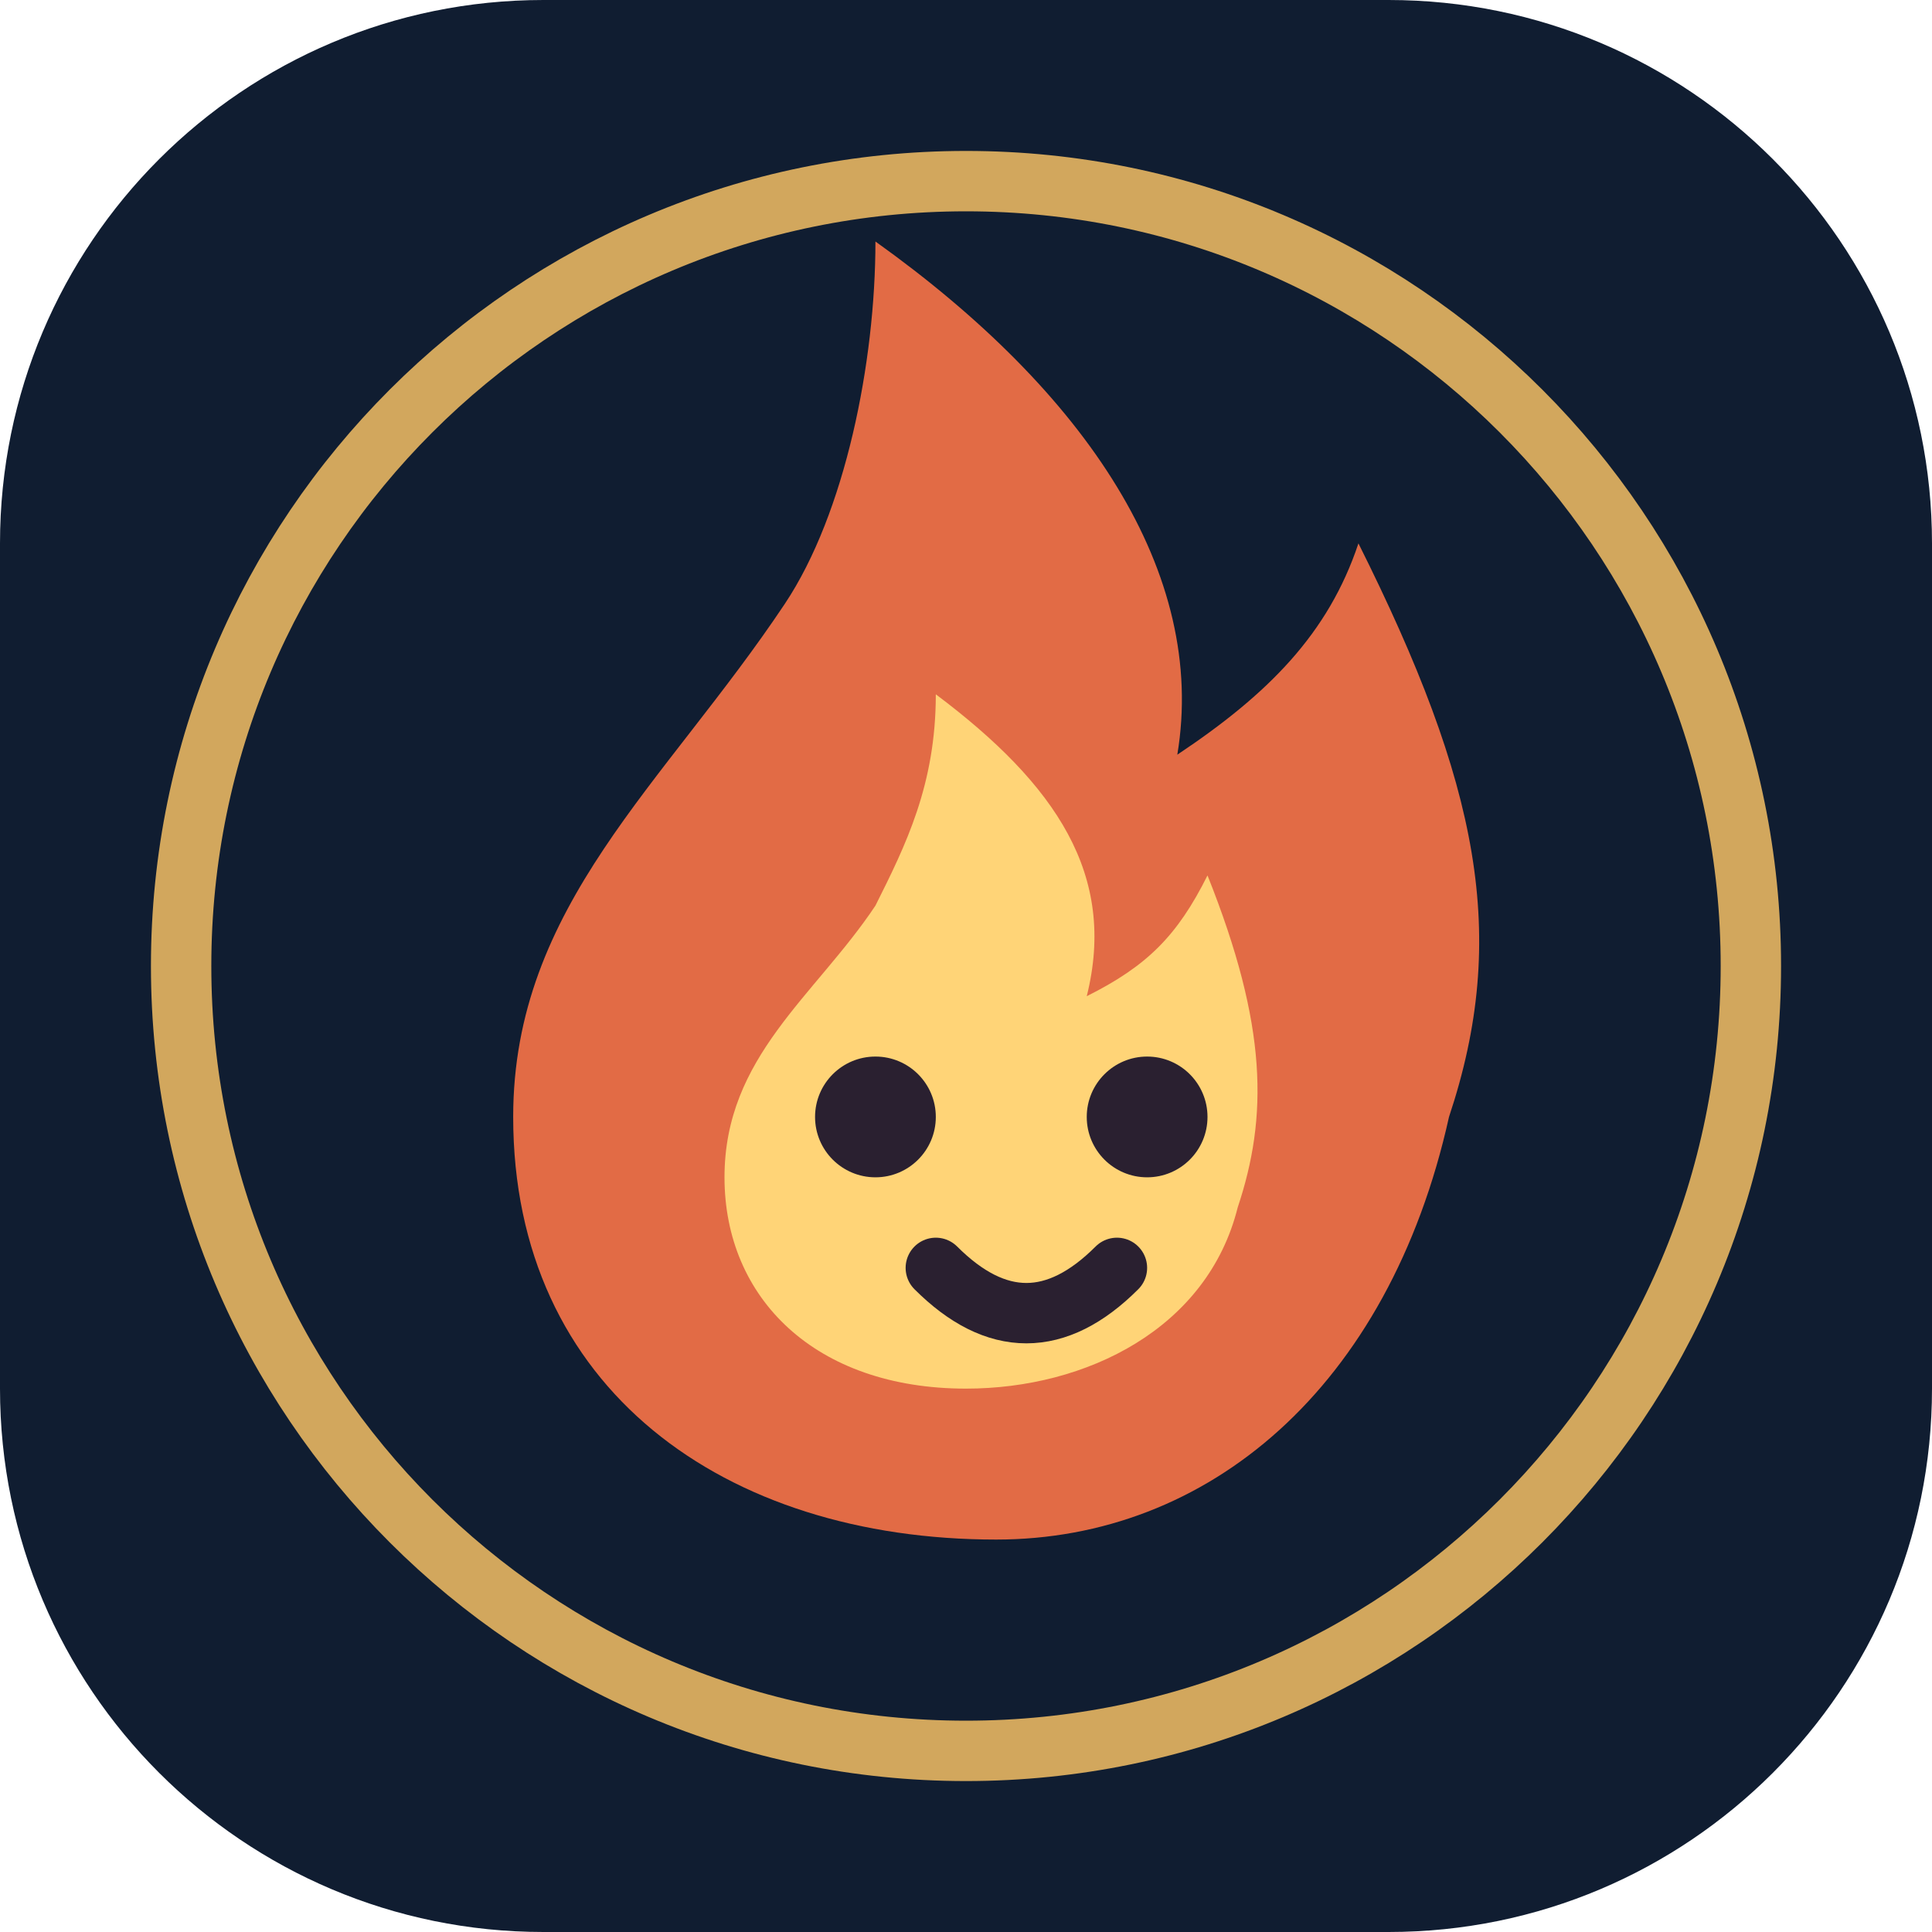
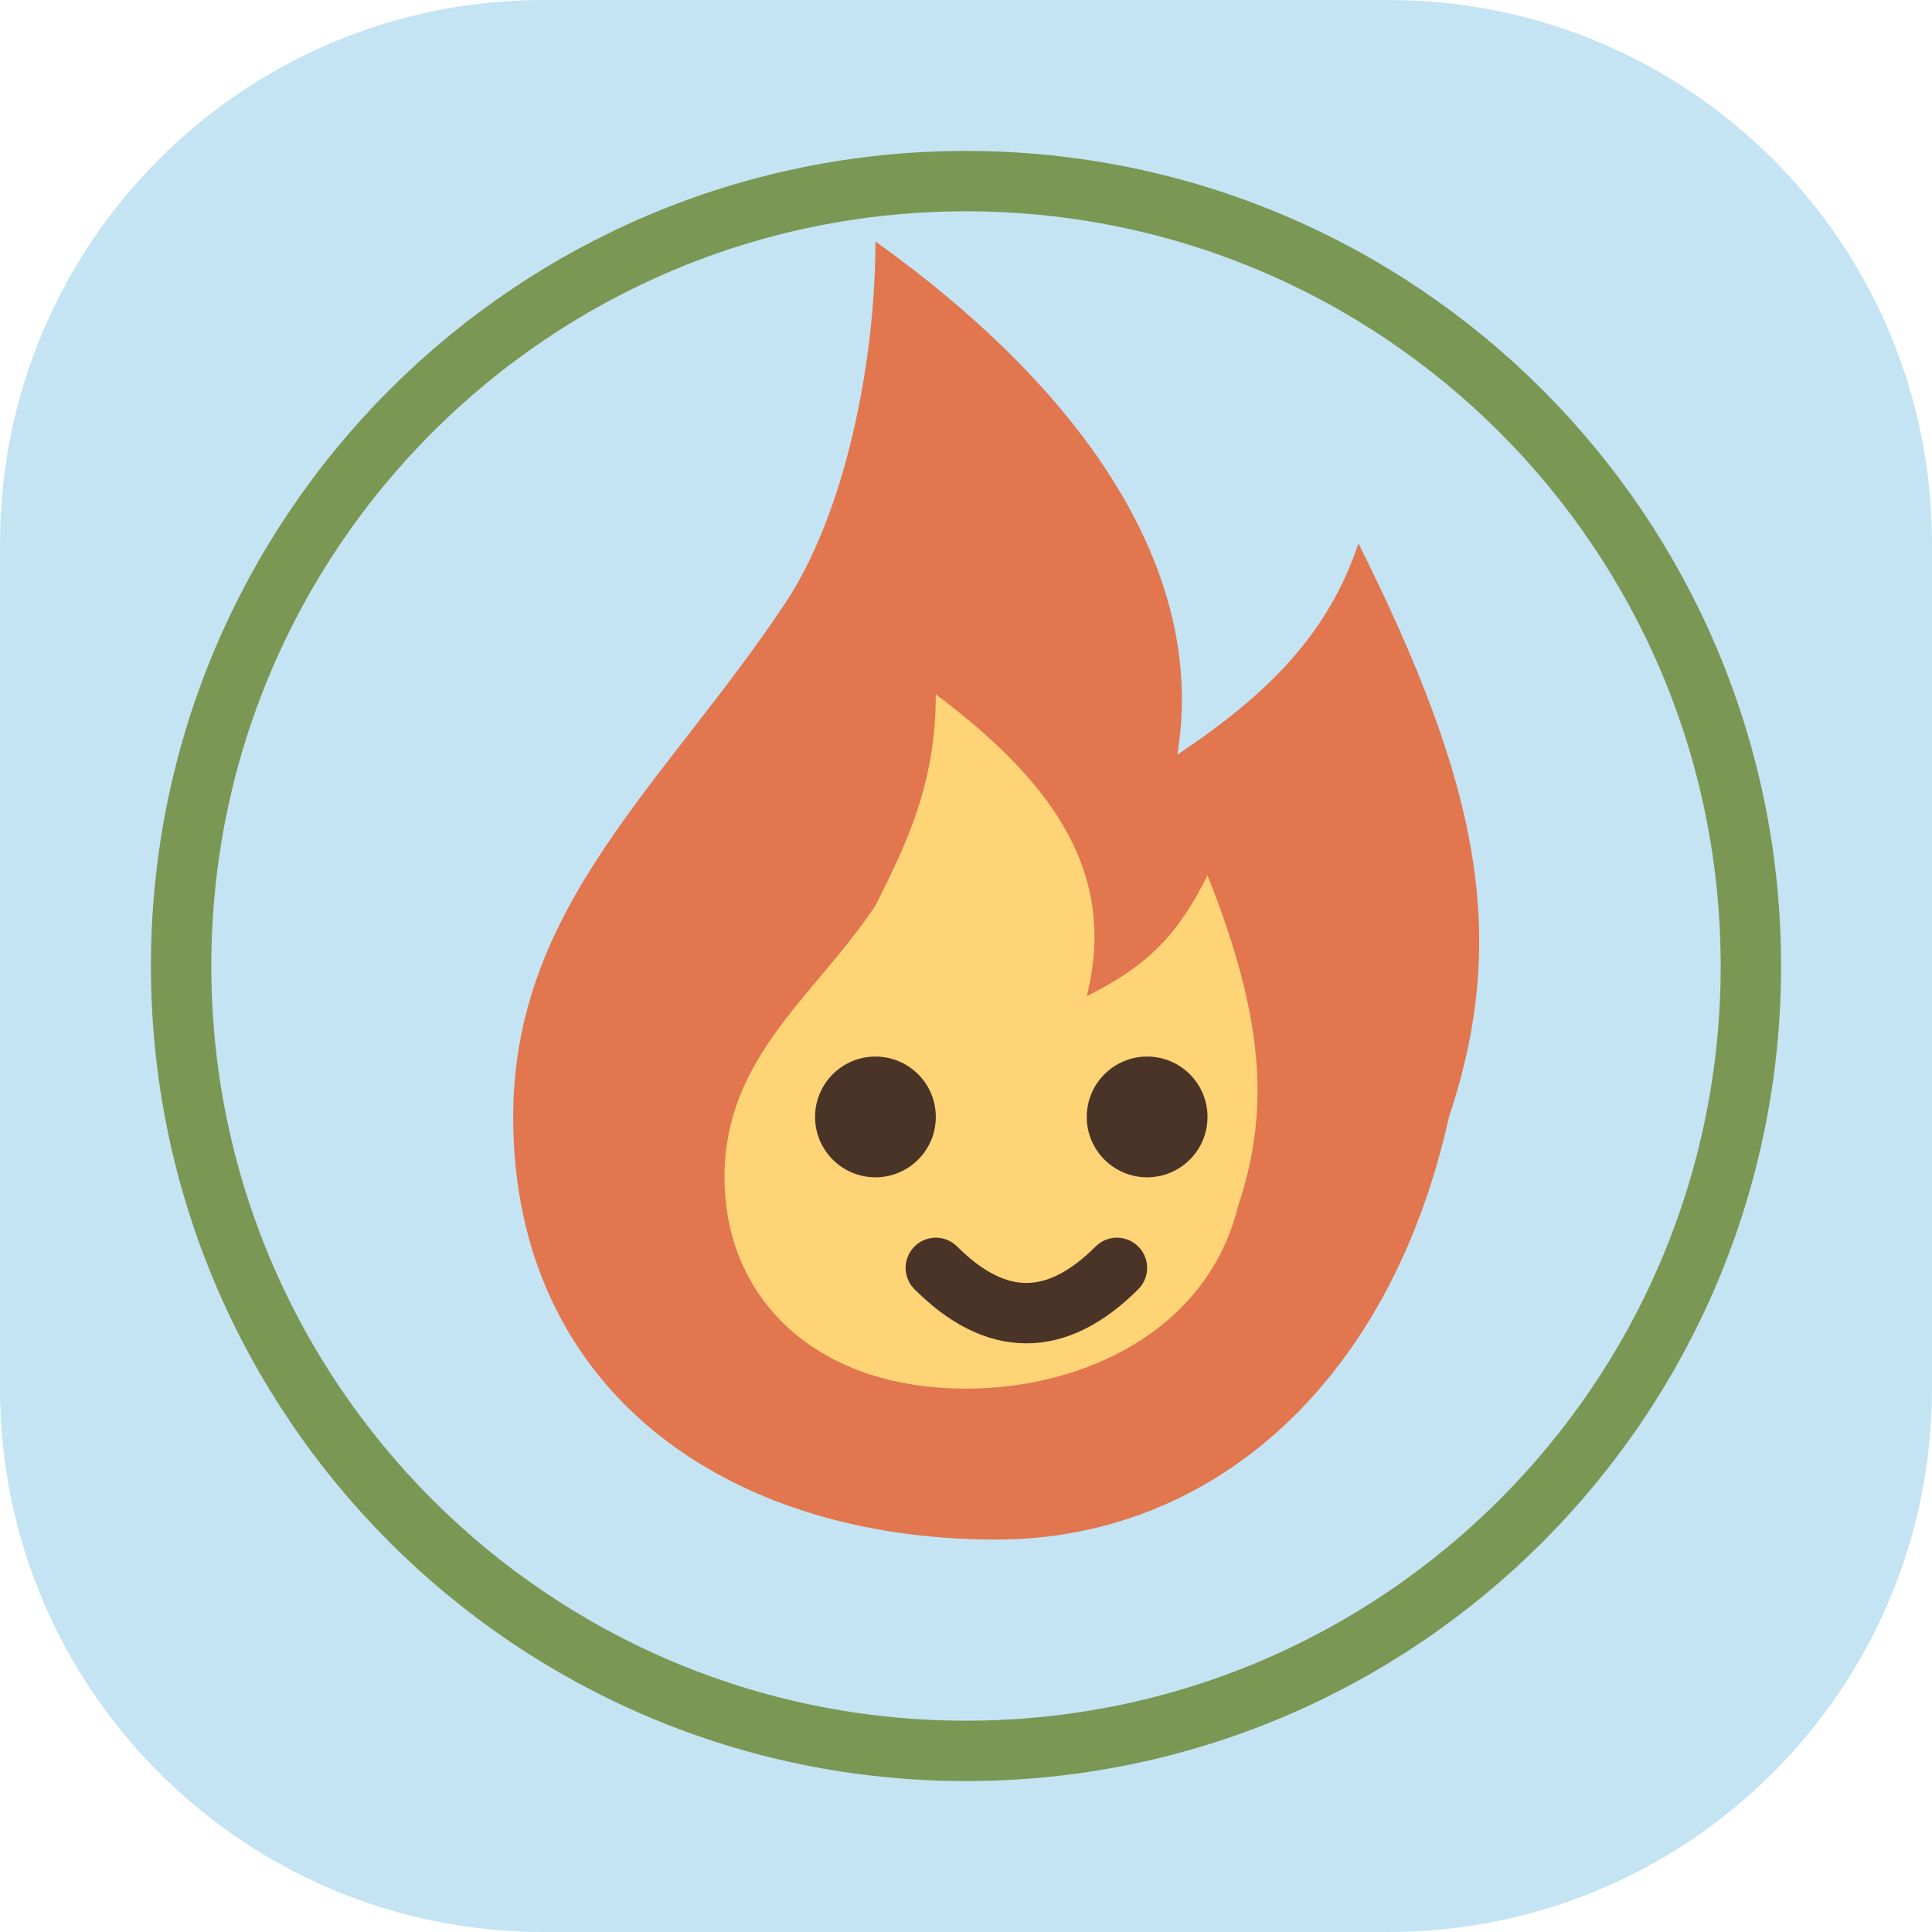
<svg xmlns="http://www.w3.org/2000/svg" viewBox="0 0 64 64">
-   <rect width="64" height="64" rx="18" fill="#101d31" />
-   <circle cx="32" cy="32" r="26" fill="none" stroke="#d2a75d" stroke-width="2" />
-   <path d="M33 51c-9 0-16-5-16-14 0-7 5-11 9-17 2-3 3-8 3-12 7 5 11 11 10 17 3-2 5-4 6-7 4 8 5 13 3 19-2 9-8 14-15 14Z" fill="#e26b45" />
+   <rect width="64" height="64" rx="18" fill="#c4e4f4" />
+   <circle cx="32" cy="32" r="26" fill="none" stroke="#7a9754" stroke-width="2" />
+   <path d="M33 51c-9 0-16-5-16-14 0-7 5-11 9-17 2-3 3-8 3-12 7 5 11 11 10 17 3-2 5-4 6-7 4 8 5 13 3 19-2 9-8 14-15 14Z" fill="#e2764e" />
  <path d="M32 46c-5 0-8-3-8-7 0-4 3-6 5-9 1-2 2-4 2-7 4 3 6 6 5 10 2-1 3-2 4-4 2 5 2 8 1 11-1 4-5 6-9 6Z" fill="#ffd477" />
-   <circle cx="29" cy="37" r="2" fill="#2a2030" />
-   <circle cx="38" cy="37" r="2" fill="#2a2030" />
-   <path d="M31 42c2 2 4 2 6 0" fill="none" stroke="#2a2030" stroke-width="2" stroke-linecap="round" />
+   <circle cx="29" cy="37" r="2" fill="#4a3428" />
+   <circle cx="38" cy="37" r="2" fill="#4a3428" />
+   <path d="M31 42c2 2 4 2 6 0" fill="none" stroke="#4a3428" stroke-width="2" stroke-linecap="round" />
</svg>
